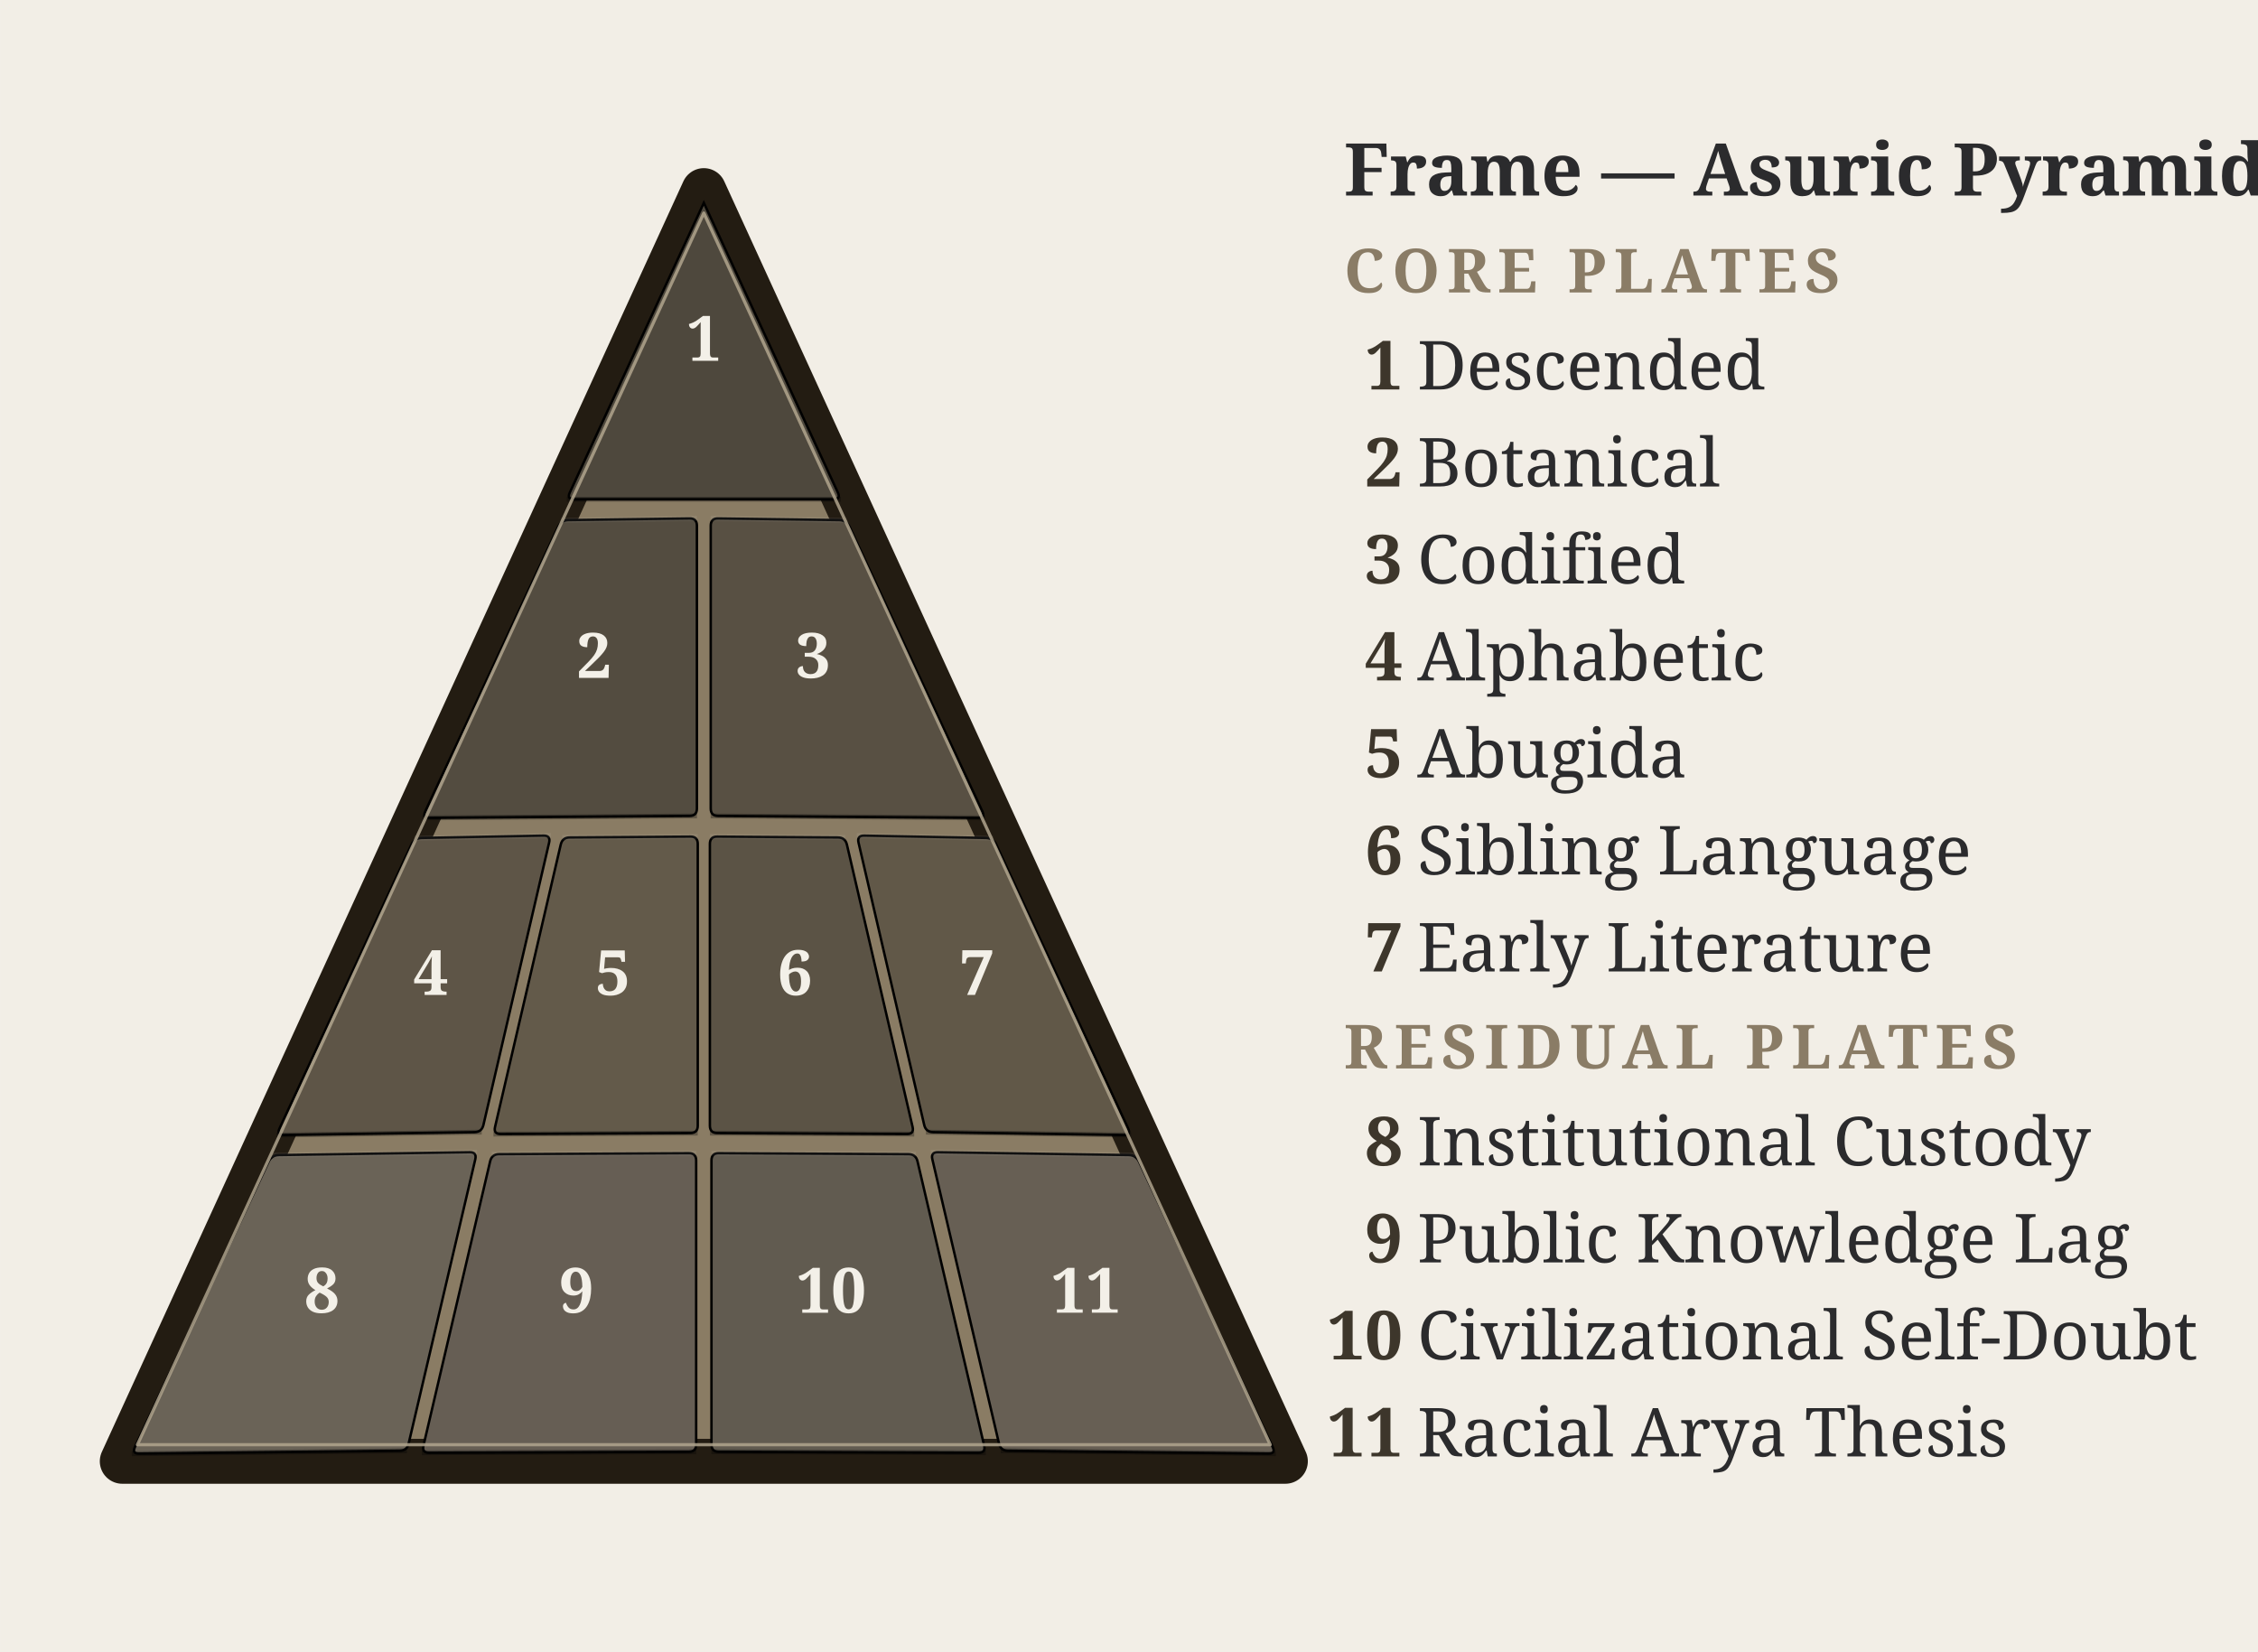
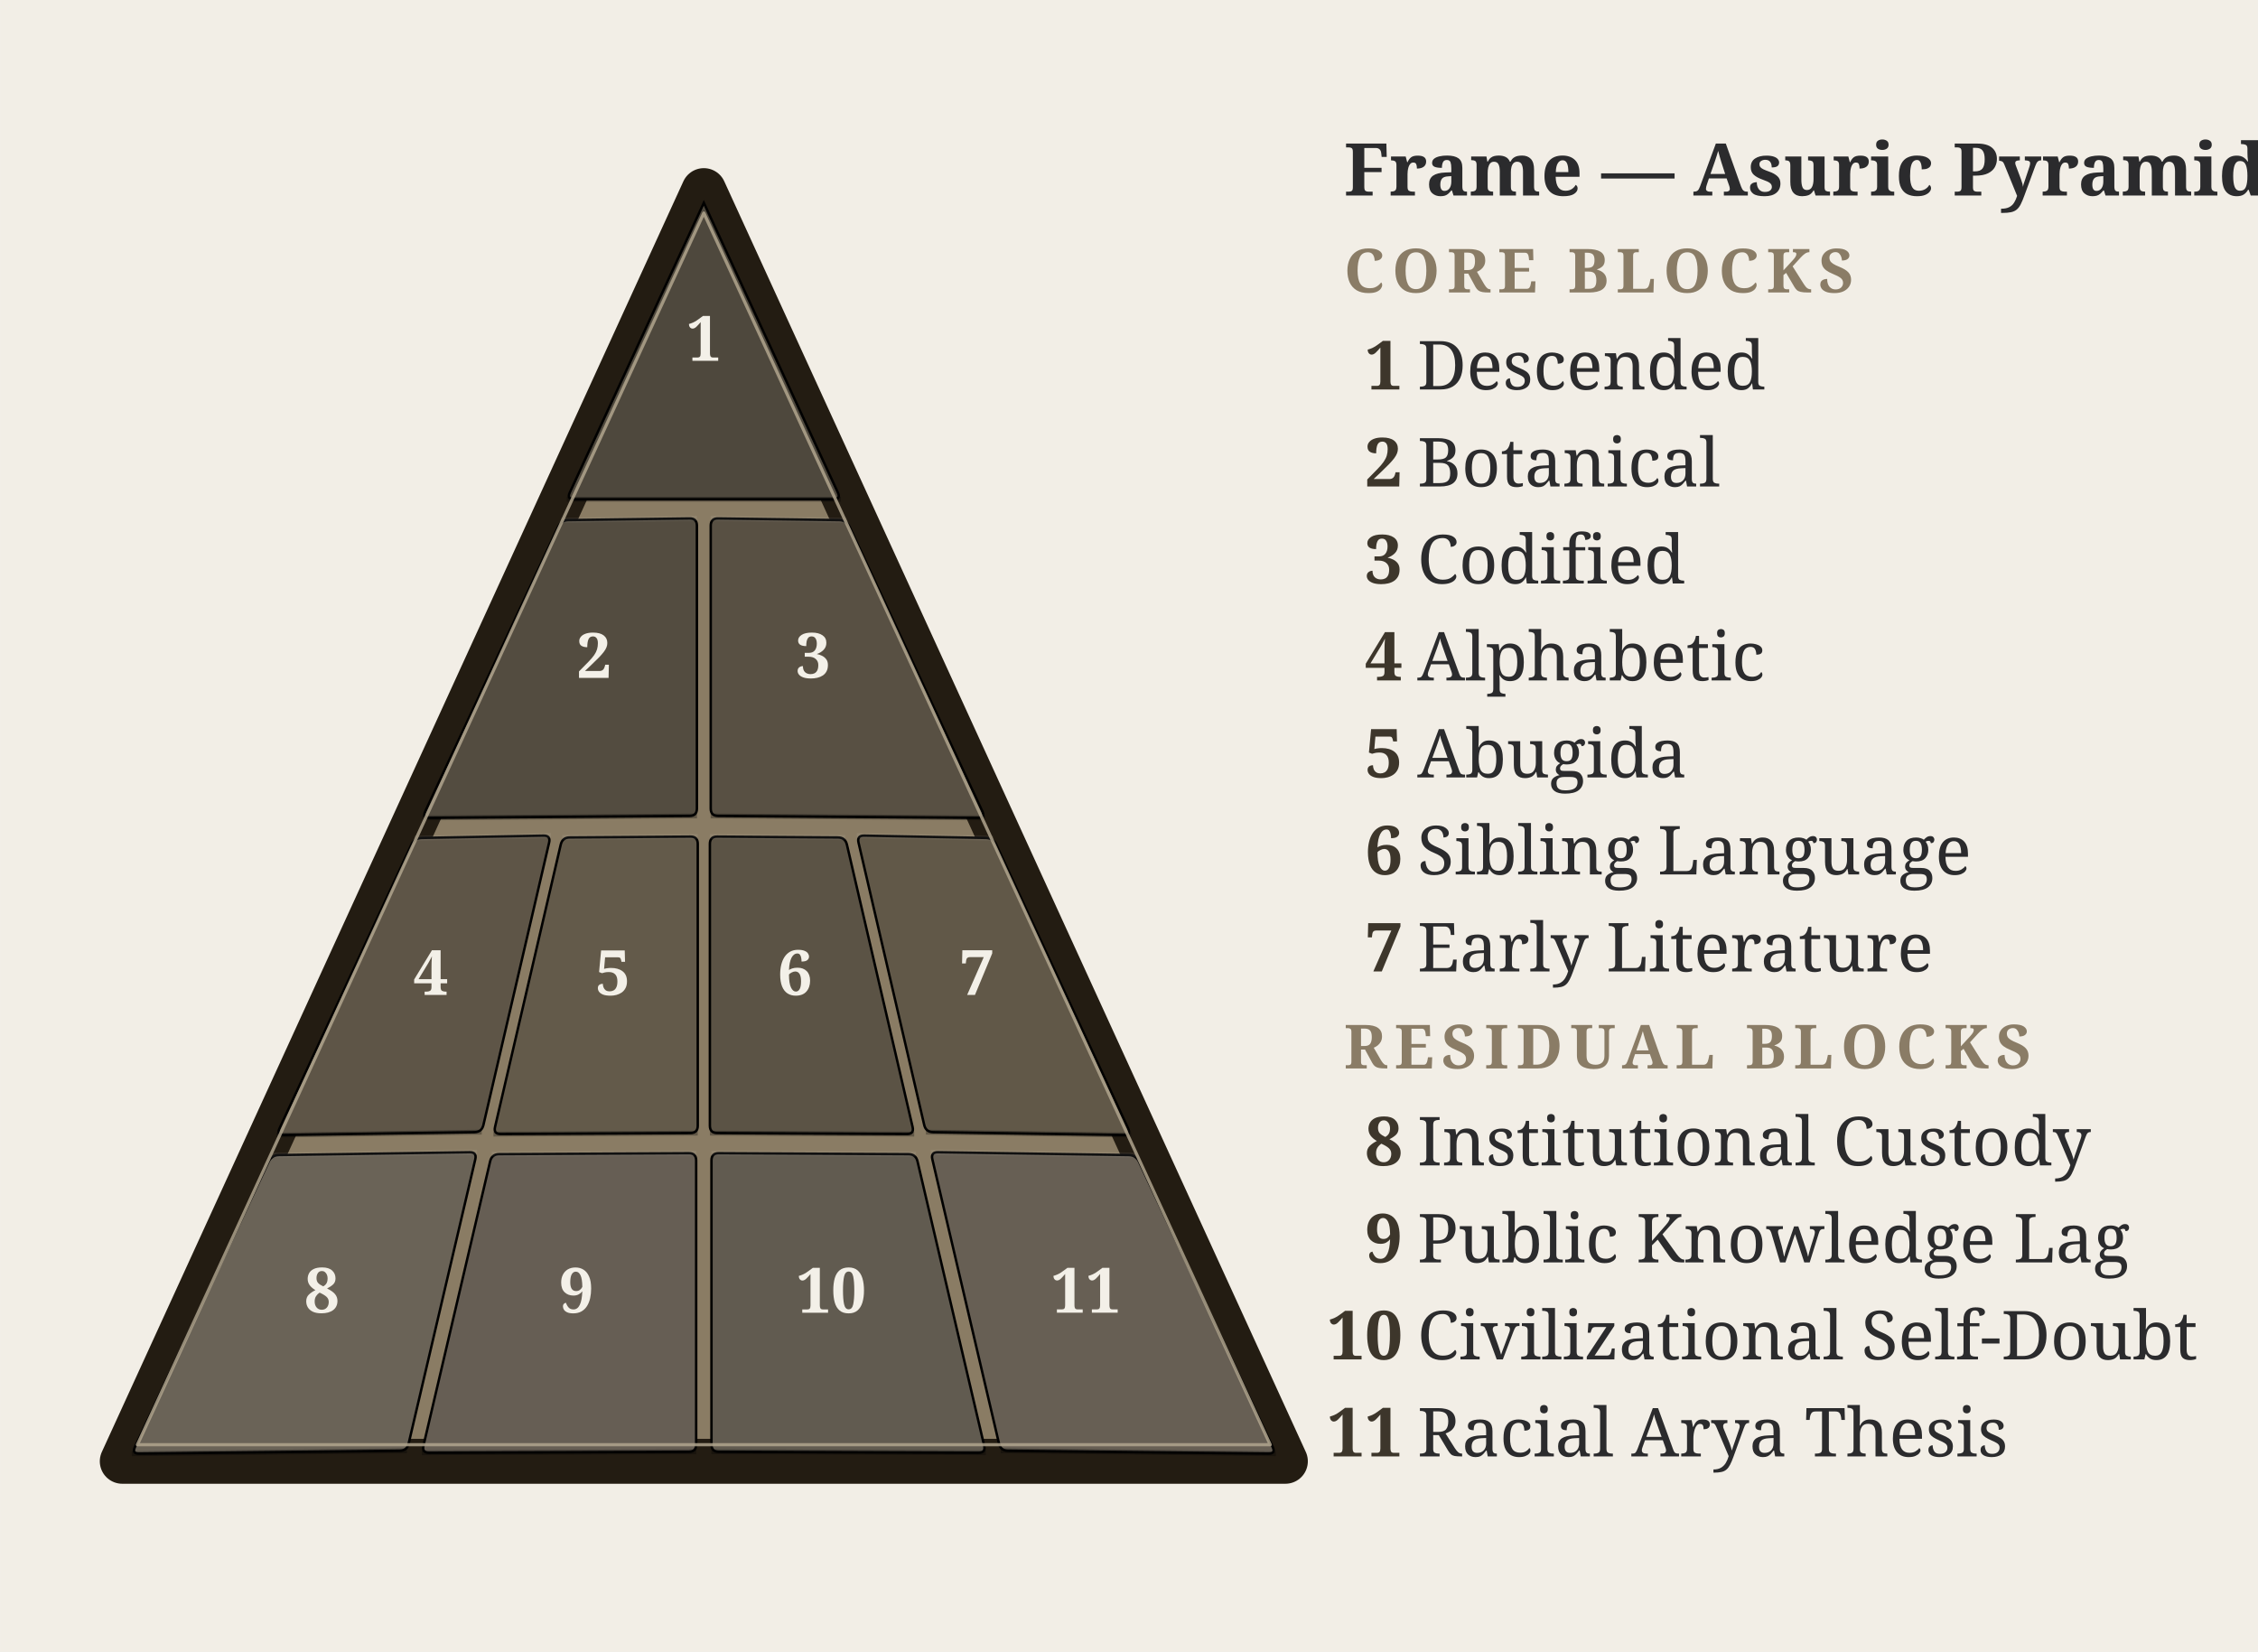
<svg xmlns="http://www.w3.org/2000/svg" viewBox="0 0 924 676" preserveAspectRatio="xMidYMid meet" width="4.5in" height="3.292in">
  <rect x="0" y="0" width="924" height="676" fill="#f2eee6" />
  <g data-screen-label="eclipse_pyramid" id="eclipse_pyramid">
    <g data-screen-label="chronology_rim" id="chronology_rim">
      <g id="chronology_rim.binding_mortar">
        <path d="M 288.00 78.00 L 288.00 78.00 L 526.00 598.00 L 50.00 598.00 Z" fill="#8a7c64" fill-rule="evenodd" />
        <path d="M 288.00 78.00 L 288.00 78.00 L 526.00 598.00 L 50.00 598.00 Z" fill="none" stroke="#5c5040" stroke-width="1" opacity="0.6" />
      </g>
      <g id="chronology_rim.outer_frame">
        <path d="M 288.00 78.00 L 288.00 78.00 L 526.00 598.00 L 50.00 598.00 Z" fill="none" stroke="#231c12" stroke-width="18.376" stroke-linejoin="round" />
        <path d="M 288.0 78.0 L 288.0 78.0" fill="none" stroke="#b0a48d" stroke-width="1.4" opacity="0.4" />
      </g>
      <g id="chronology_rim.cracks" />
    </g>
-     <g id="eclipse_pyramid.plates">
-       <g data-plate="1" data-state="state_intact" id="eclipse_pyramid.core_plate_01_descended">
+     <g id="eclipse_pyramid.blocks">
+       <g data-block="1" data-state="state_intact" id="eclipse_pyramid.core_block_01_descended">
        <path d="M 287.79 83.45 Q 288.00 83.00 288.00 83.00 L 288.00 83.00 Q 288.00 83.00 288.21 83.45 L 342.86 201.59 Q 344.12 204.31 341.12 204.31 L 234.88 204.31 Q 231.88 204.31 233.14 201.59 Z" fill="#4e483d" stroke="#000" stroke-width="1" />
        <line x1="288.0" y1="83.0" x2="288.0" y2="83.0" stroke="#fff" stroke-width="2" opacity="0.07" />
        <line x1="231.9" y1="204.3" x2="344.1" y2="204.3" stroke="#000" stroke-width="2" opacity="0.3" />
      </g>
-       <g data-plate="2" data-state="state_intact" id="eclipse_pyramid.core_plate_02_botanical">
+       <g data-block="2" data-state="state_intact" id="eclipse_pyramid.core_block_02_botanical">
        <path d="M 228.35 215.59 Q 229.62 212.87 232.62 212.83 L 282.17 212.16 Q 285.17 212.12 285.17 215.12 L 285.17 330.88 Q 285.17 333.88 282.17 333.90 L 175.76 334.69 Q 172.76 334.71 174.03 331.99 Z" fill="#534c40" stroke="#000" stroke-width="1" />
        <line x1="229.6" y1="212.9" x2="285.2" y2="212.1" stroke="#fff" stroke-width="2" opacity="0.07" />
        <line x1="172.8" y1="334.7" x2="285.2" y2="333.9" stroke="#000" stroke-width="2" opacity="0.3" />
      </g>
-       <g data-plate="3" data-state="state_intact" id="eclipse_pyramid.core_plate_03_codified">
+       <g data-block="3" data-state="state_intact" id="eclipse_pyramid.core_block_03_codified">
        <path d="M 290.83 215.12 Q 290.83 212.12 293.83 212.16 L 343.38 212.83 Q 346.38 212.87 347.65 215.59 L 401.97 331.99 Q 403.24 334.71 400.24 334.69 L 293.83 333.90 Q 290.83 333.88 290.83 330.88 Z" fill="#585043" stroke="#000" stroke-width="1" />
        <line x1="290.8" y1="212.1" x2="346.4" y2="212.9" stroke="#fff" stroke-width="2" opacity="0.07" />
        <line x1="290.8" y1="333.9" x2="403.2" y2="334.7" stroke="#000" stroke-width="2" opacity="0.3" />
      </g>
-       <g data-plate="4" data-state="state_intact" id="eclipse_pyramid.core_plate_04_alphabetic">
+       <g data-block="4" data-state="state_intact" id="eclipse_pyramid.core_block_04_alphabetic">
        <path d="M 168.30 345.69 Q 169.57 342.97 172.57 342.91 L 222.37 341.96 Q 225.37 341.90 224.69 344.82 L 197.81 460.35 Q 197.13 463.27 194.13 463.32 L 116.09 464.47 Q 113.09 464.52 114.35 461.80 Z" fill="#5e5547" stroke="#000" stroke-width="1" />
        <line x1="169.6" y1="343.0" x2="225.4" y2="341.9" stroke="#fff" stroke-width="2" opacity="0.07" />
        <line x1="113.1" y1="464.5" x2="197.1" y2="463.3" stroke="#000" stroke-width="2" opacity="0.3" />
      </g>
-       <g data-plate="5" data-state="state_intact" id="eclipse_pyramid.core_plate_05_abugida">
+       <g data-block="5" data-state="state_intact" id="eclipse_pyramid.core_block_05_abugida">
        <path d="M 229.44 345.65 Q 230.12 342.73 233.12 342.71 L 282.52 342.36 Q 285.52 342.34 285.52 345.34 L 285.52 460.66 Q 285.52 463.66 282.52 463.68 L 204.88 464.08 Q 201.88 464.10 202.56 461.18 Z" fill="#635a4a" stroke="#000" stroke-width="1" />
        <line x1="230.1" y1="342.7" x2="285.5" y2="342.3" stroke="#fff" stroke-width="2" opacity="0.07" />
        <line x1="201.9" y1="464.1" x2="285.5" y2="463.7" stroke="#000" stroke-width="2" opacity="0.3" />
      </g>
-       <g data-plate="6" data-state="state_intact" id="eclipse_pyramid.core_plate_06_sibling_language">
+       <g data-block="6" data-state="state_intact" id="eclipse_pyramid.core_block_06_sibling_language">
        <path d="M 290.48 345.34 Q 290.48 342.34 293.48 342.36 L 342.88 342.71 Q 345.88 342.73 346.56 345.65 L 373.44 461.18 Q 374.12 464.10 371.12 464.08 L 293.48 463.68 Q 290.48 463.66 290.48 460.66 Z" fill="#5b5345" stroke="#000" stroke-width="1" />
        <line x1="290.5" y1="342.3" x2="345.9" y2="342.7" stroke="#fff" stroke-width="2" opacity="0.07" />
        <line x1="290.5" y1="463.7" x2="374.1" y2="464.1" stroke="#000" stroke-width="2" opacity="0.3" />
      </g>
-       <g data-plate="7" data-state="state_intact" id="eclipse_pyramid.core_plate_07_early_literature">
+       <g data-block="7" data-state="state_intact" id="eclipse_pyramid.core_block_07_early_literature">
        <path d="M 351.31 344.82 Q 350.63 341.90 353.63 341.96 L 403.43 342.91 Q 406.43 342.97 407.70 345.69 L 461.65 461.80 Q 462.91 464.52 459.91 464.47 L 381.87 463.32 Q 378.87 463.27 378.19 460.35 Z" fill="#615848" stroke="#000" stroke-width="1" />
        <line x1="350.6" y1="341.9" x2="406.4" y2="343.0" stroke="#fff" stroke-width="2" opacity="0.07" />
        <line x1="378.9" y1="463.3" x2="462.9" y2="464.5" stroke="#000" stroke-width="2" opacity="0.3" />
      </g>
-       <g data-plate="8" data-state="state_intact" id="eclipse_pyramid.residual_plate_08_institutional_custody">
+       <g data-block="8" data-state="state_intact" id="eclipse_pyramid.residual_block_08_institutional_custody">
        <path d="M 109.85 475.45 Q 111.12 472.73 114.12 472.68 L 192.16 471.53 Q 195.16 471.48 194.48 474.40 L 167.20 590.74 Q 166.52 593.66 163.52 593.69 L 56.91 594.86 Q 53.91 594.89 55.19 592.17 Z" fill="#6a6357" stroke="#000" stroke-width="1" />
        <line x1="111.1" y1="472.7" x2="195.2" y2="471.5" stroke="#fff" stroke-width="2" opacity="0.07" />
        <line x1="53.9" y1="594.9" x2="166.5" y2="593.7" stroke="#000" stroke-width="2" opacity="0.3" />
      </g>
-       <g data-plate="9" data-state="state_intact" id="eclipse_pyramid.residual_plate_09_public_knowledge_lag">
+       <g data-block="9" data-state="state_intact" id="eclipse_pyramid.residual_block_09_public_knowledge_lag">
        <path d="M 200.55 475.26 Q 201.23 472.34 204.23 472.32 L 281.87 471.92 Q 284.87 471.90 284.87 474.90 L 284.87 591.10 Q 284.87 594.10 281.87 594.11 L 175.59 594.51 Q 172.59 594.52 173.27 591.60 Z" fill="#665e54" stroke="#000" stroke-width="1" />
        <line x1="201.2" y1="472.3" x2="284.9" y2="471.9" stroke="#fff" stroke-width="2" opacity="0.07" />
        <line x1="172.6" y1="594.5" x2="284.9" y2="594.1" stroke="#000" stroke-width="2" opacity="0.3" />
      </g>
-       <g data-plate="10" data-state="state_intact" id="eclipse_pyramid.residual_plate_10_civilizational_self_doubt">
+       <g data-block="10" data-state="state_intact" id="eclipse_pyramid.residual_block_10_civilizational_self_doubt">
        <path d="M 291.13 474.90 Q 291.13 471.90 294.13 471.92 L 371.77 472.32 Q 374.77 472.34 375.45 475.26 L 402.73 591.60 Q 403.41 594.52 400.41 594.51 L 294.13 594.11 Q 291.13 594.10 291.13 591.10 Z" fill="#615b50" stroke="#000" stroke-width="1" />
        <line x1="291.1" y1="471.9" x2="374.8" y2="472.3" stroke="#fff" stroke-width="2" opacity="0.07" />
        <line x1="291.1" y1="594.1" x2="403.4" y2="594.5" stroke="#000" stroke-width="2" opacity="0.3" />
      </g>
-       <g data-plate="11" data-state="state_intact" id="eclipse_pyramid.residual_plate_11_racial_arya_thesis">
+       <g data-block="11" data-state="state_intact" id="eclipse_pyramid.residual_block_11_racial_arya_thesis">
        <path d="M 381.52 474.40 Q 380.84 471.48 383.84 471.53 L 461.88 472.68 Q 464.88 472.73 466.15 475.45 L 520.81 592.17 Q 522.09 594.89 519.09 594.86 L 412.48 593.69 Q 409.48 593.66 408.80 590.74 Z" fill="#675f54" stroke="#000" stroke-width="1" />
        <line x1="380.8" y1="471.5" x2="464.9" y2="472.7" stroke="#fff" stroke-width="2" opacity="0.07" />
        <line x1="409.5" y1="593.7" x2="522.1" y2="594.9" stroke="#000" stroke-width="2" opacity="0.3" />
      </g>
    </g>
    <g id="eclipse_pyramid.labels">
      <text x="288" y="147.66" font-family="'Gentium Book Plus', Charter, 'Charis SIL', Georgia, serif" font-size="25.6" font-weight="600" font-style="normal" fill="#f3f0e8" text-anchor="middle" letter-spacing="0">1</text>
      <text x="243.18" y="277.4" font-family="'Gentium Book Plus', Charter, 'Charis SIL', Georgia, serif" font-size="25.6" font-weight="600" font-style="normal" fill="#f3f0e8" text-anchor="middle" letter-spacing="0">2</text>
      <text x="332.82" y="277.4" font-family="'Gentium Book Plus', Charter, 'Charis SIL', Georgia, serif" font-size="25.6" font-weight="600" font-style="normal" fill="#f3f0e8" text-anchor="middle" letter-spacing="0">3</text>
      <text x="176.29" y="407.16" font-family="'Gentium Book Plus', Charter, 'Charis SIL', Georgia, serif" font-size="25.6" font-weight="600" font-style="normal" fill="#f3f0e8" text-anchor="middle" letter-spacing="0">4</text>
      <text x="250.76" y="407.21" font-family="'Gentium Book Plus', Charter, 'Charis SIL', Georgia, serif" font-size="25.6" font-weight="600" font-style="normal" fill="#f3f0e8" text-anchor="middle" letter-spacing="0">5</text>
      <text x="325.24" y="407.21" font-family="'Gentium Book Plus', Charter, 'Charis SIL', Georgia, serif" font-size="25.6" font-weight="600" font-style="normal" fill="#f3f0e8" text-anchor="middle" letter-spacing="0">6</text>
      <text x="399.71" y="407.16" font-family="'Gentium Book Plus', Charter, 'Charis SIL', Georgia, serif" font-size="25.6" font-weight="600" font-style="normal" fill="#f3f0e8" text-anchor="middle" letter-spacing="0">7</text>
      <text x="131.68" y="537.19" font-family="'Gentium Book Plus', Charter, 'Charis SIL', Georgia, serif" font-size="25.6" font-weight="600" font-style="normal" fill="#f3f0e8" text-anchor="middle" letter-spacing="0">8</text>
      <text x="235.89" y="537.21" font-family="'Gentium Book Plus', Charter, 'Charis SIL', Georgia, serif" font-size="25.6" font-weight="600" font-style="normal" fill="#f3f0e8" text-anchor="middle" letter-spacing="0">9</text>
      <text x="340.11" y="537.21" font-family="'Gentium Book Plus', Charter, 'Charis SIL', Georgia, serif" font-size="25.6" font-weight="600" font-style="normal" fill="#f3f0e8" text-anchor="middle" letter-spacing="0">10</text>
      <text x="444.32" y="537.19" font-family="'Gentium Book Plus', Charter, 'Charis SIL', Georgia, serif" font-size="25.6" font-weight="600" font-style="normal" fill="#f3f0e8" text-anchor="middle" letter-spacing="0">11</text>
    </g>
    <path d="M 288.00 87.19 L 288.00 87.19 L 519.80 591.22 L 56.20 591.22 Z" fill="none" stroke="#b0a48d" stroke-width="1.3" stroke-linejoin="round" opacity="0.85" />
  </g>
  <g id="caption">
    <text x="550" y="80" font-family="'Gentium Book Plus', Charter, 'Charis SIL', Georgia, serif" font-size="29.76" font-weight="700" font-style="normal" fill="#2b2b2d" text-anchor="start" letter-spacing="0">Frame — Asuric Pyramid</text>
-     <text x="550" y="119.69" font-family="'Gentium Book Plus', Charter, 'Charis SIL', Georgia, serif" font-size="24.91" font-weight="700" font-style="normal" fill="#8a7c66" text-anchor="start" letter-spacing="3">CORE PLATES</text>
+     <text x="550" y="119.69" font-family="'Gentium Book Plus', Charter, 'Charis SIL', Georgia, serif" font-size="24.91" font-weight="700" font-style="normal" fill="#8a7c66" text-anchor="start" letter-spacing="3">CORE BLOCKS</text>
    <text x="574" y="159.38" font-family="'Gentium Book Plus', Charter, 'Charis SIL', Georgia, serif" font-size="27.68" font-weight="700" font-style="normal" fill="#3d362b" text-anchor="end" letter-spacing="0">1</text>
    <text x="580" y="159.38" font-family="'Gentium Book Plus', Charter, 'Charis SIL', Georgia, serif" font-size="27.68" font-weight="400" font-style="normal" fill="#2b2b2d" text-anchor="start" letter-spacing="0">Descended</text>
    <text x="574" y="199.08" font-family="'Gentium Book Plus', Charter, 'Charis SIL', Georgia, serif" font-size="27.68" font-weight="700" font-style="normal" fill="#3d362b" text-anchor="end" letter-spacing="0">2</text>
    <text x="580" y="199.08" font-family="'Gentium Book Plus', Charter, 'Charis SIL', Georgia, serif" font-size="27.68" font-weight="400" font-style="normal" fill="#2b2b2d" text-anchor="start" letter-spacing="0">Botanical</text>
    <text x="574" y="238.77" font-family="'Gentium Book Plus', Charter, 'Charis SIL', Georgia, serif" font-size="27.68" font-weight="700" font-style="normal" fill="#3d362b" text-anchor="end" letter-spacing="0">3</text>
    <text x="580" y="238.77" font-family="'Gentium Book Plus', Charter, 'Charis SIL', Georgia, serif" font-size="27.68" font-weight="400" font-style="normal" fill="#2b2b2d" text-anchor="start" letter-spacing="0">Codified</text>
    <text x="574" y="278.46" font-family="'Gentium Book Plus', Charter, 'Charis SIL', Georgia, serif" font-size="27.68" font-weight="700" font-style="normal" fill="#3d362b" text-anchor="end" letter-spacing="0">4</text>
    <text x="580" y="278.46" font-family="'Gentium Book Plus', Charter, 'Charis SIL', Georgia, serif" font-size="27.68" font-weight="400" font-style="normal" fill="#2b2b2d" text-anchor="start" letter-spacing="0">Alphabetic</text>
    <text x="574" y="318.15" font-family="'Gentium Book Plus', Charter, 'Charis SIL', Georgia, serif" font-size="27.68" font-weight="700" font-style="normal" fill="#3d362b" text-anchor="end" letter-spacing="0">5</text>
    <text x="580" y="318.15" font-family="'Gentium Book Plus', Charter, 'Charis SIL', Georgia, serif" font-size="27.68" font-weight="400" font-style="normal" fill="#2b2b2d" text-anchor="start" letter-spacing="0">Abugida</text>
    <text x="574" y="357.85" font-family="'Gentium Book Plus', Charter, 'Charis SIL', Georgia, serif" font-size="27.68" font-weight="700" font-style="normal" fill="#3d362b" text-anchor="end" letter-spacing="0">6</text>
    <text x="580" y="357.85" font-family="'Gentium Book Plus', Charter, 'Charis SIL', Georgia, serif" font-size="27.68" font-weight="400" font-style="normal" fill="#2b2b2d" text-anchor="start" letter-spacing="0">Sibling Language</text>
    <text x="574" y="397.54" font-family="'Gentium Book Plus', Charter, 'Charis SIL', Georgia, serif" font-size="27.68" font-weight="700" font-style="normal" fill="#3d362b" text-anchor="end" letter-spacing="0">7</text>
    <text x="580" y="397.54" font-family="'Gentium Book Plus', Charter, 'Charis SIL', Georgia, serif" font-size="27.68" font-weight="400" font-style="normal" fill="#2b2b2d" text-anchor="start" letter-spacing="0">Early Literature</text>
-     <text x="550" y="437.23" font-family="'Gentium Book Plus', Charter, 'Charis SIL', Georgia, serif" font-size="24.91" font-weight="700" font-style="normal" fill="#8a7c66" text-anchor="start" letter-spacing="3">RESIDUAL PLATES</text>
+     <text x="550" y="437.23" font-family="'Gentium Book Plus', Charter, 'Charis SIL', Georgia, serif" font-size="24.91" font-weight="700" font-style="normal" fill="#8a7c66" text-anchor="start" letter-spacing="3">RESIDUAL BLOCKS</text>
    <text x="574" y="476.92" font-family="'Gentium Book Plus', Charter, 'Charis SIL', Georgia, serif" font-size="27.68" font-weight="700" font-style="normal" fill="#3d362b" text-anchor="end" letter-spacing="0">8</text>
    <text x="580" y="476.92" font-family="'Gentium Book Plus', Charter, 'Charis SIL', Georgia, serif" font-size="27.68" font-weight="400" font-style="normal" fill="#2b2b2d" text-anchor="start" letter-spacing="0">Institutional Custody</text>
    <text x="574" y="516.62" font-family="'Gentium Book Plus', Charter, 'Charis SIL', Georgia, serif" font-size="27.68" font-weight="700" font-style="normal" fill="#3d362b" text-anchor="end" letter-spacing="0">9</text>
    <text x="580" y="516.62" font-family="'Gentium Book Plus', Charter, 'Charis SIL', Georgia, serif" font-size="27.68" font-weight="400" font-style="normal" fill="#2b2b2d" text-anchor="start" letter-spacing="0">Public Knowledge Lag</text>
    <text x="574" y="556.31" font-family="'Gentium Book Plus', Charter, 'Charis SIL', Georgia, serif" font-size="27.68" font-weight="700" font-style="normal" fill="#3d362b" text-anchor="end" letter-spacing="0">10</text>
    <text x="580" y="556.31" font-family="'Gentium Book Plus', Charter, 'Charis SIL', Georgia, serif" font-size="27.68" font-weight="400" font-style="normal" fill="#2b2b2d" text-anchor="start" letter-spacing="0">Civilizational Self-Doubt</text>
    <text x="574" y="596" font-family="'Gentium Book Plus', Charter, 'Charis SIL', Georgia, serif" font-size="27.68" font-weight="700" font-style="normal" fill="#3d362b" text-anchor="end" letter-spacing="0">11</text>
    <text x="580" y="596" font-family="'Gentium Book Plus', Charter, 'Charis SIL', Georgia, serif" font-size="27.68" font-weight="400" font-style="normal" fill="#2b2b2d" text-anchor="start" letter-spacing="0">Racial Arya Thesis</text>
  </g>
</svg>
